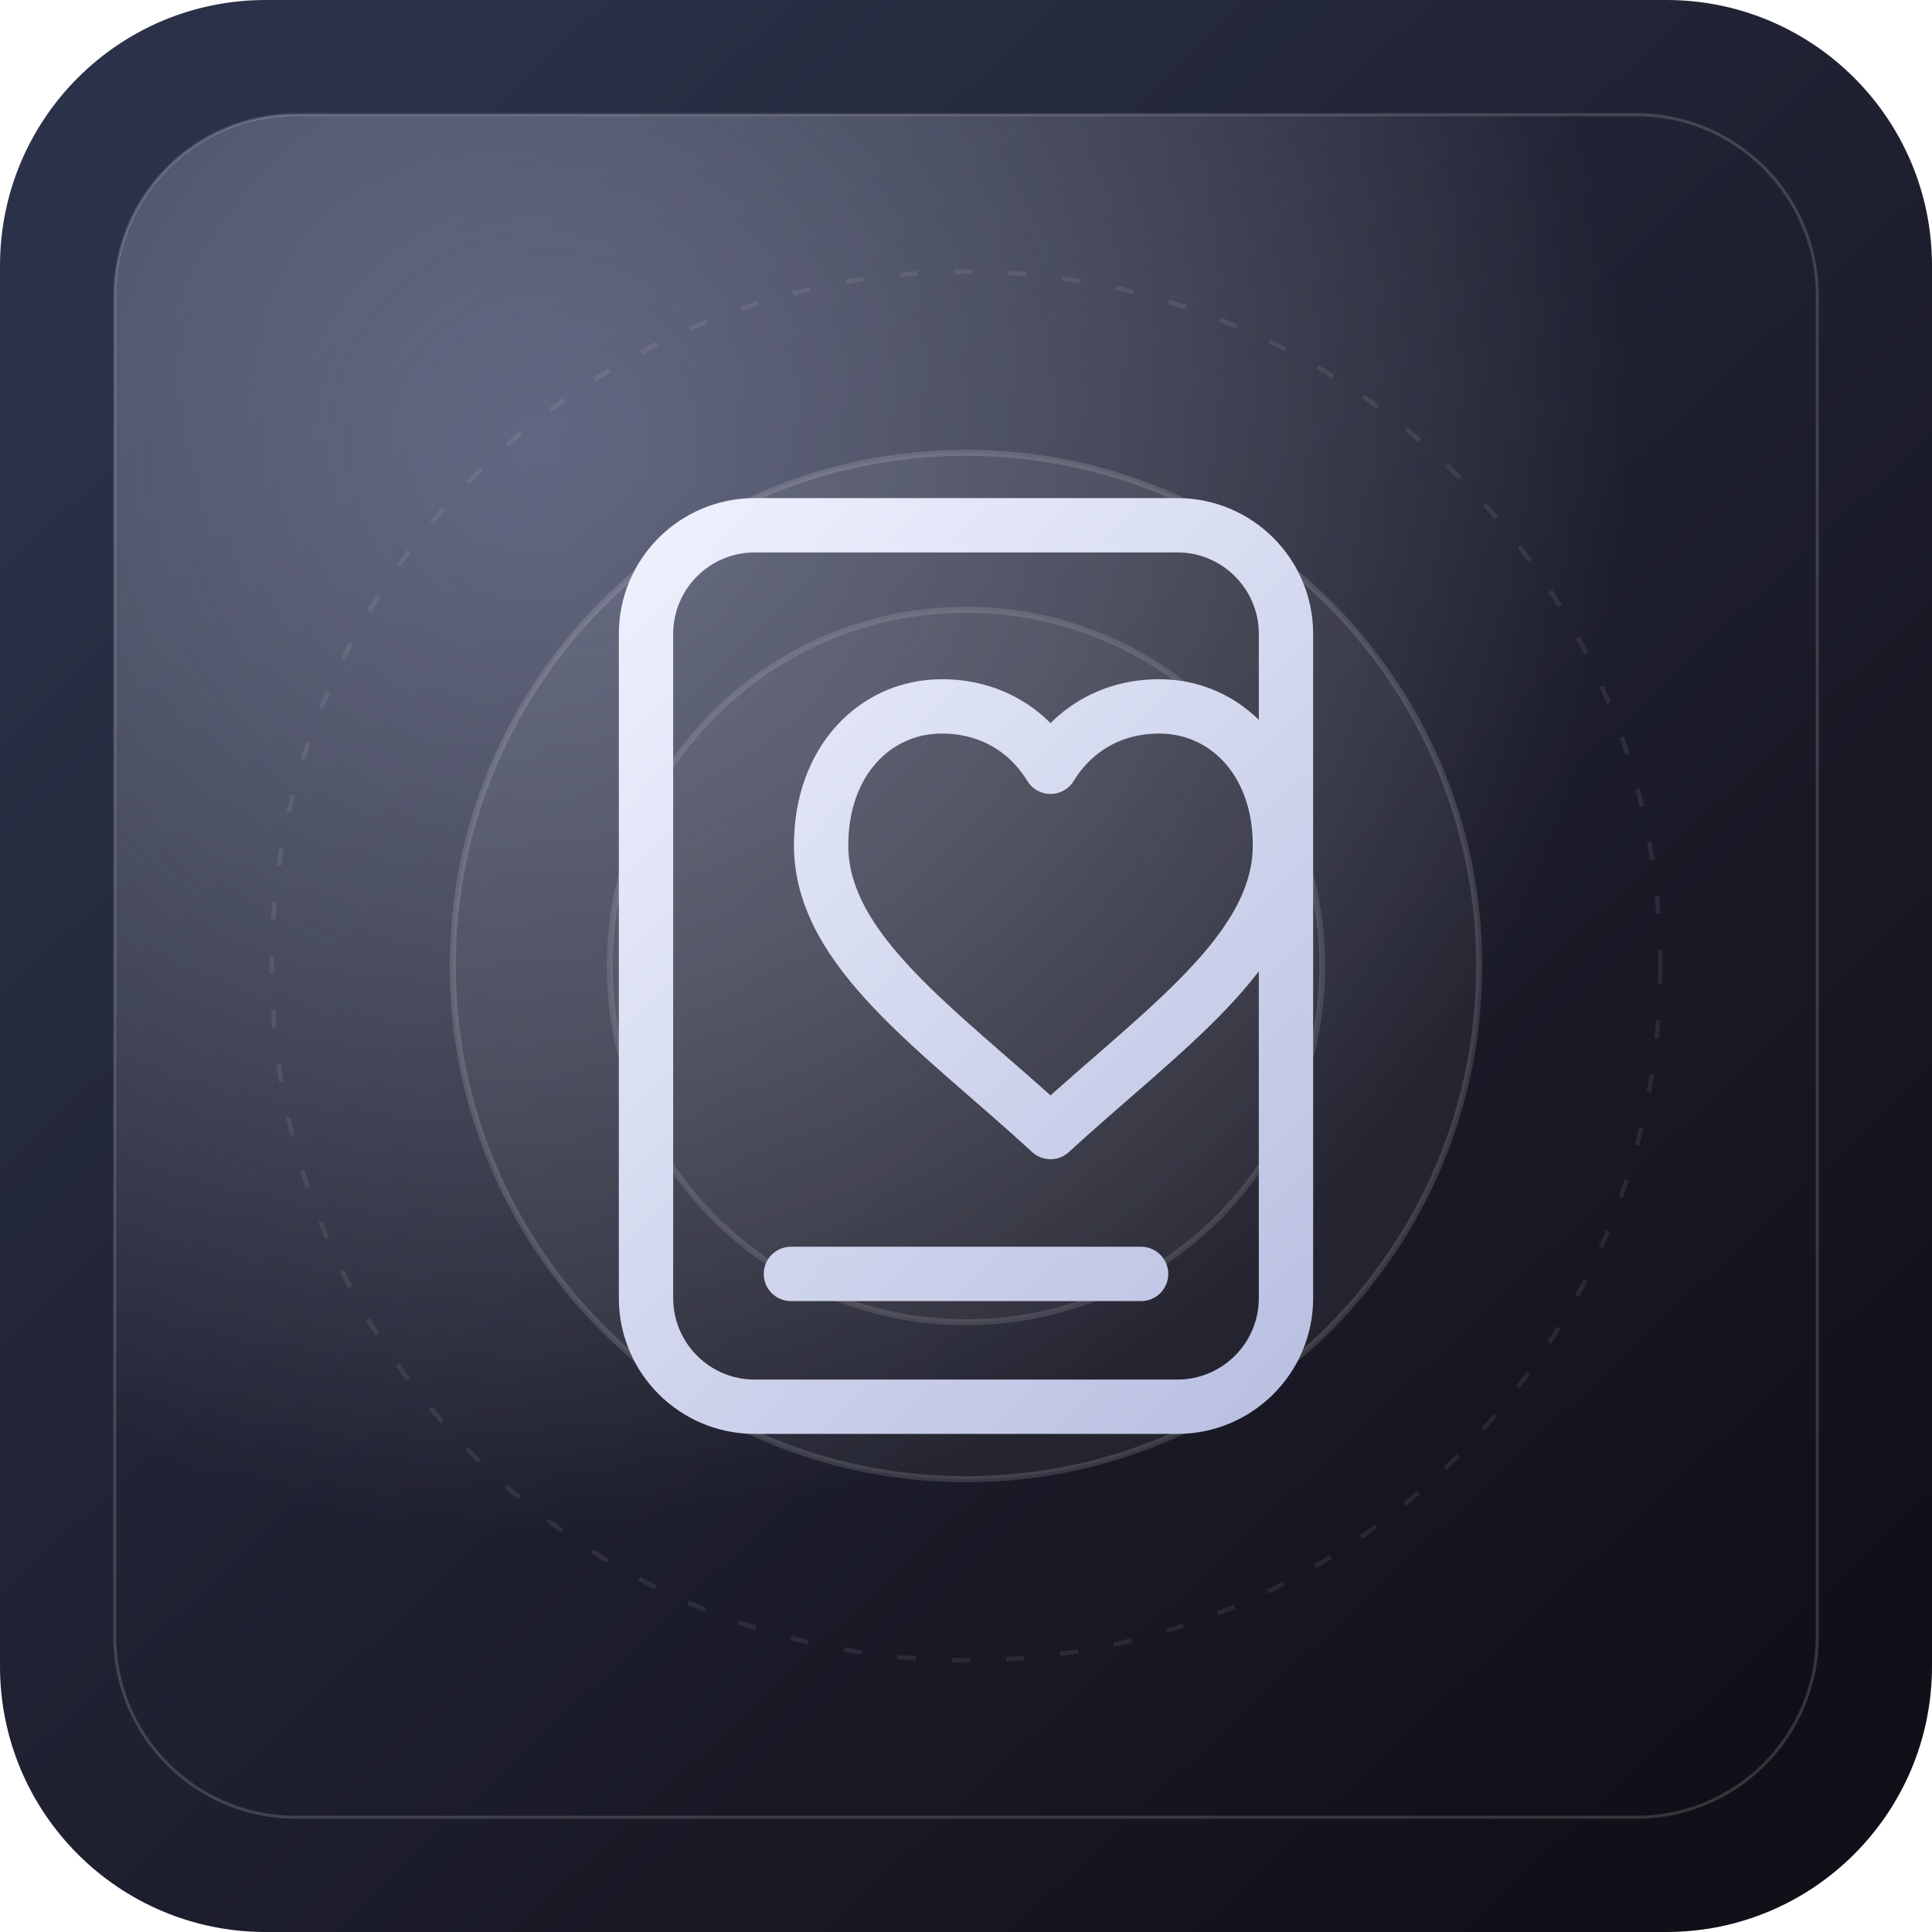
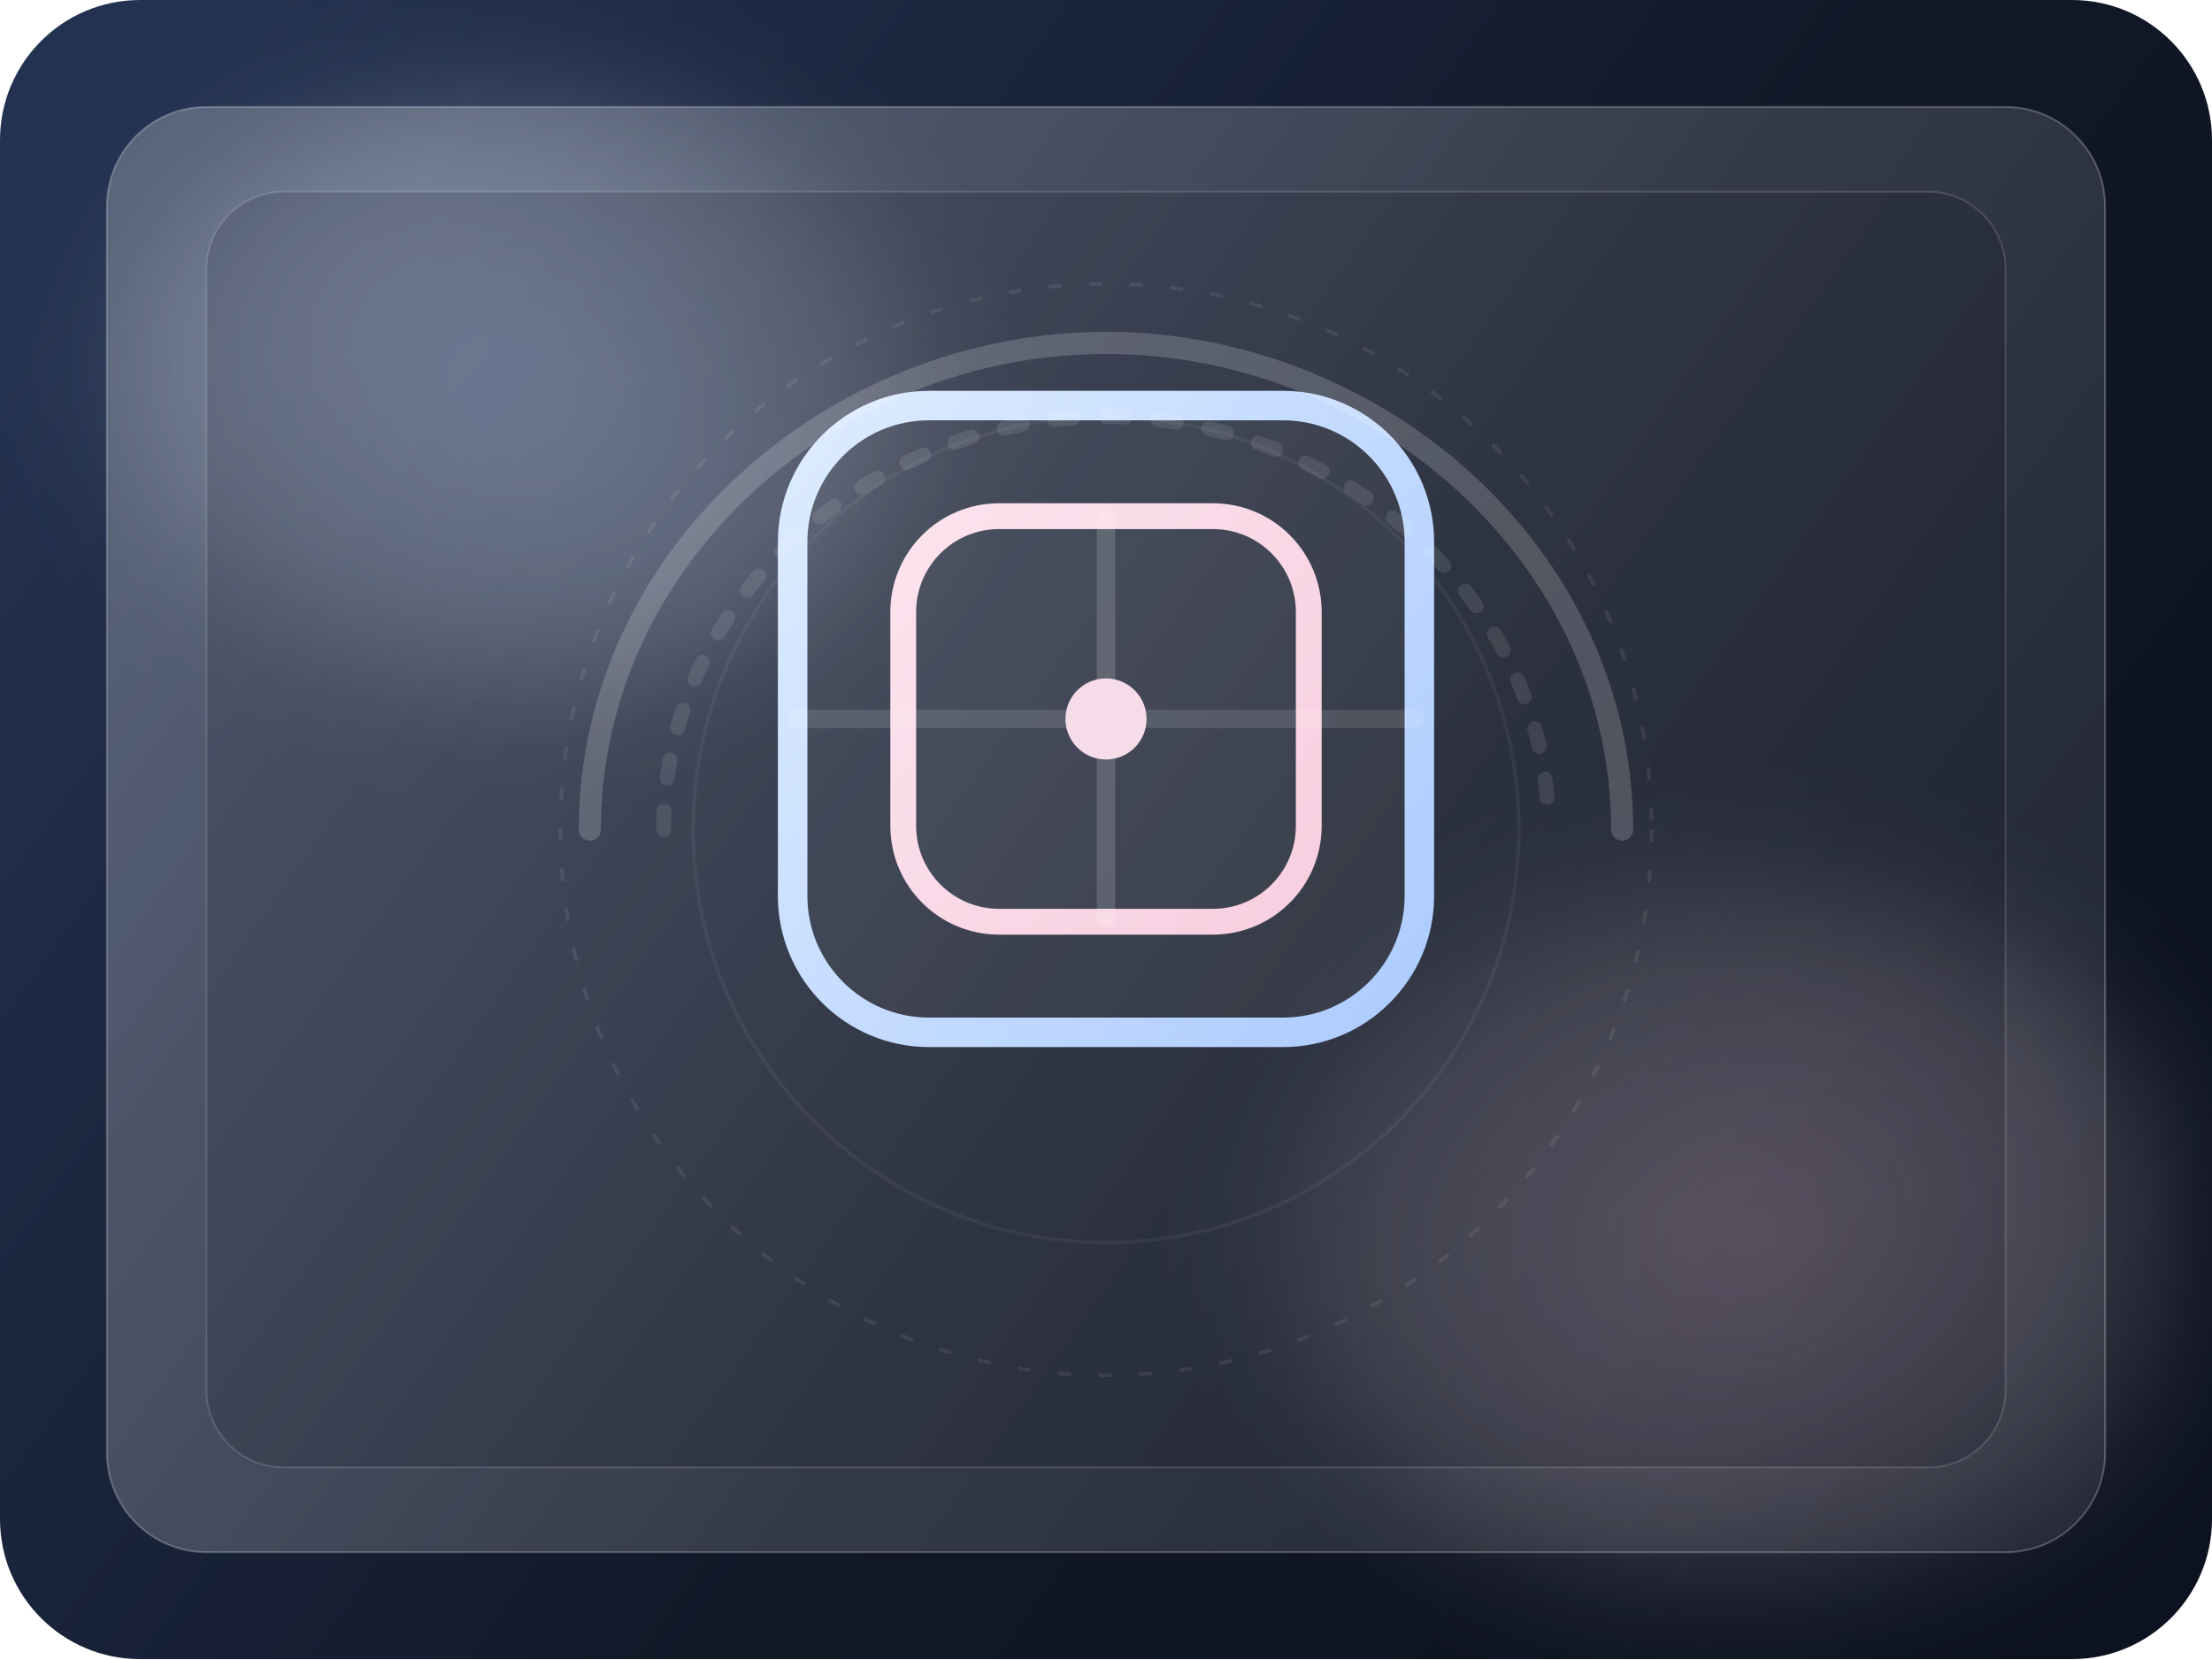
- <svg xmlns="http://www.w3.org/2000/svg" width="640" height="640" viewBox="0 0 640 640" fill="none">
+ <svg xmlns="http://www.w3.org/2000/svg" width="1200" height="900" viewBox="0 0 1200 900" fill="none">
  <defs>
-     <linearGradient id="bg" x1="80" y1="72" x2="560" y2="584" gradientUnits="userSpaceOnUse">
-       <stop stop-color="#2b3148" />
-       <stop offset="1" stop-color="#120f18" />
+     <linearGradient id="bg" x1="88" y1="82" x2="1112" y2="818" gradientUnits="userSpaceOnUse">
+       <stop stop-color="#243251" />
+       <stop offset="0.56" stop-color="#111828" />
+       <stop offset="1" stop-color="#0D1220" />
    </linearGradient>
-     <radialGradient id="mist" cx="0" cy="0" r="1" gradientUnits="userSpaceOnUse" gradientTransform="translate(180 148) rotate(45) scale(360)">
-       <stop stop-color="#b3badd" stop-opacity="0.42" />
+     <radialGradient id="glowA" cx="0" cy="0" r="1" gradientUnits="userSpaceOnUse" gradientTransform="translate(278 212) rotate(28) scale(320 250)">
+       <stop stop-color="#A7C8FF" stop-opacity="0.42" />
      <stop offset="1" stop-color="#FFFFFF" stop-opacity="0" />
    </radialGradient>
-     <linearGradient id="stroke" x1="180" y1="176" x2="480" y2="470" gradientUnits="userSpaceOnUse">
-       <stop stop-color="#f1f4ff" />
-       <stop offset="1" stop-color="#b3badd" />
+     <radialGradient id="glowB" cx="0" cy="0" r="1" gradientUnits="userSpaceOnUse" gradientTransform="translate(948 668) rotate(-16) scale(360 280)">
+       <stop stop-color="#E7B5CB" stop-opacity="0.34" />
+       <stop offset="1" stop-color="#FFFFFF" stop-opacity="0" />
+     </radialGradient>
+     <linearGradient id="panel" x1="176" y1="152" x2="1034" y2="758" gradientUnits="userSpaceOnUse">
+       <stop stop-color="rgba(255,255,255,0.24)" />
+       <stop offset="1" stop-color="rgba(255,255,255,0.08)" />
    </linearGradient>
+     <linearGradient id="lineWarm" x1="232" y1="184" x2="968" y2="742" gradientUnits="userSpaceOnUse">
+       <stop stop-color="#FFF4FA" />
+       <stop offset="1" stop-color="#F4B8D0" />
+     </linearGradient>
+     <linearGradient id="lineCool" x1="240" y1="166" x2="998" y2="728" gradientUnits="userSpaceOnUse">
+       <stop stop-color="#F0F8FF" />
+       <stop offset="1" stop-color="#8FB8FF" />
+     </linearGradient>
+     <filter id="blur" x="-20%" y="-20%" width="140%" height="140%">
+       <feGaussianBlur stdDeviation="32" />
+     </filter>
  </defs>
-   <rect width="640" height="640" rx="88" fill="url(#bg)" />
-   <rect x="38" y="38" width="564" height="564" rx="60" fill="url(#mist)" stroke="rgba(255,255,255,0.16)" />
-   <circle cx="320" cy="320" r="170" fill="rgba(255,255,255,0.05)" stroke="rgba(255,255,255,0.14)" stroke-width="2" />
-   <circle cx="320" cy="320" r="118" fill="rgba(255,255,255,0.03)" stroke="rgba(255,255,255,0.12)" stroke-width="2" />
-   <g stroke="url(#stroke)" stroke-width="18" stroke-linecap="round" stroke-linejoin="round">
-     <rect x="214" y="174" width="212" height="292" rx="36" />
-     <path d="M272 280C272 252 290 234 312 234C327 234 340 241 348 254C356 241 369 234 384 234C406 234 424 252 424 280C424 315 385 341 348 375C311 341 272 315 272 280Z" />
-     <path d="M262 422H378" />
+   <rect width="1200" height="900" rx="76" fill="url(#bg)" />
+   <g filter="url(#blur)">
+     <ellipse cx="284" cy="212" rx="220" ry="164" fill="url(#glowA)" />
+     <ellipse cx="944" cy="672" rx="252" ry="196" fill="url(#glowB)" />
  </g>
-   <circle cx="320" cy="320" r="230" stroke="rgba(255,255,255,0.08)" stroke-width="1.5" stroke-dasharray="6 12" />
+   <rect x="58" y="58" width="1084" height="784" rx="54" fill="url(#panel)" stroke="rgba(255,255,255,0.24)" />
+   <rect x="112" y="104" width="976" height="692" rx="42" fill="rgba(10,14,26,0.14)" stroke="rgba(255,255,255,0.14)" />
+   <circle cx="600" cy="450" r="296" stroke="rgba(255,255,255,0.08)" stroke-width="2" stroke-dasharray="7 15" />
+   <circle cx="600" cy="450" r="224" stroke="rgba(255,255,255,0.05)" stroke-width="2" />
+   <rect x="430" y="220" width="340" height="340" rx="74" fill="rgba(255,255,255,0.05)" stroke="url(#lineCool)" stroke-width="16" />
+   <rect x="490" y="280" width="220" height="220" rx="52" fill="rgba(255,255,255,0.03)" stroke="url(#lineWarm)" stroke-width="14" />
+   <path d="M600 282V498" stroke="rgba(255,255,255,0.16)" stroke-width="10" stroke-linecap="round" />
+   <path d="M432 390H768" stroke="rgba(255,255,255,0.12)" stroke-width="10" stroke-linecap="round" />
+   <path d="M320 450C320 302 452 186 600 186C748 186 880 302 880 450" stroke="rgba(255,255,255,0.18)" stroke-width="12" stroke-linecap="round" />
+   <path d="M360 450C360 324 474 226 600 226C726 226 840 324 840 450" stroke="rgba(255,255,255,0.1)" stroke-width="8" stroke-dasharray="10 18" stroke-linecap="round" />
+   <circle cx="600" cy="390" r="22" fill="#F6DCE8" />
</svg>
